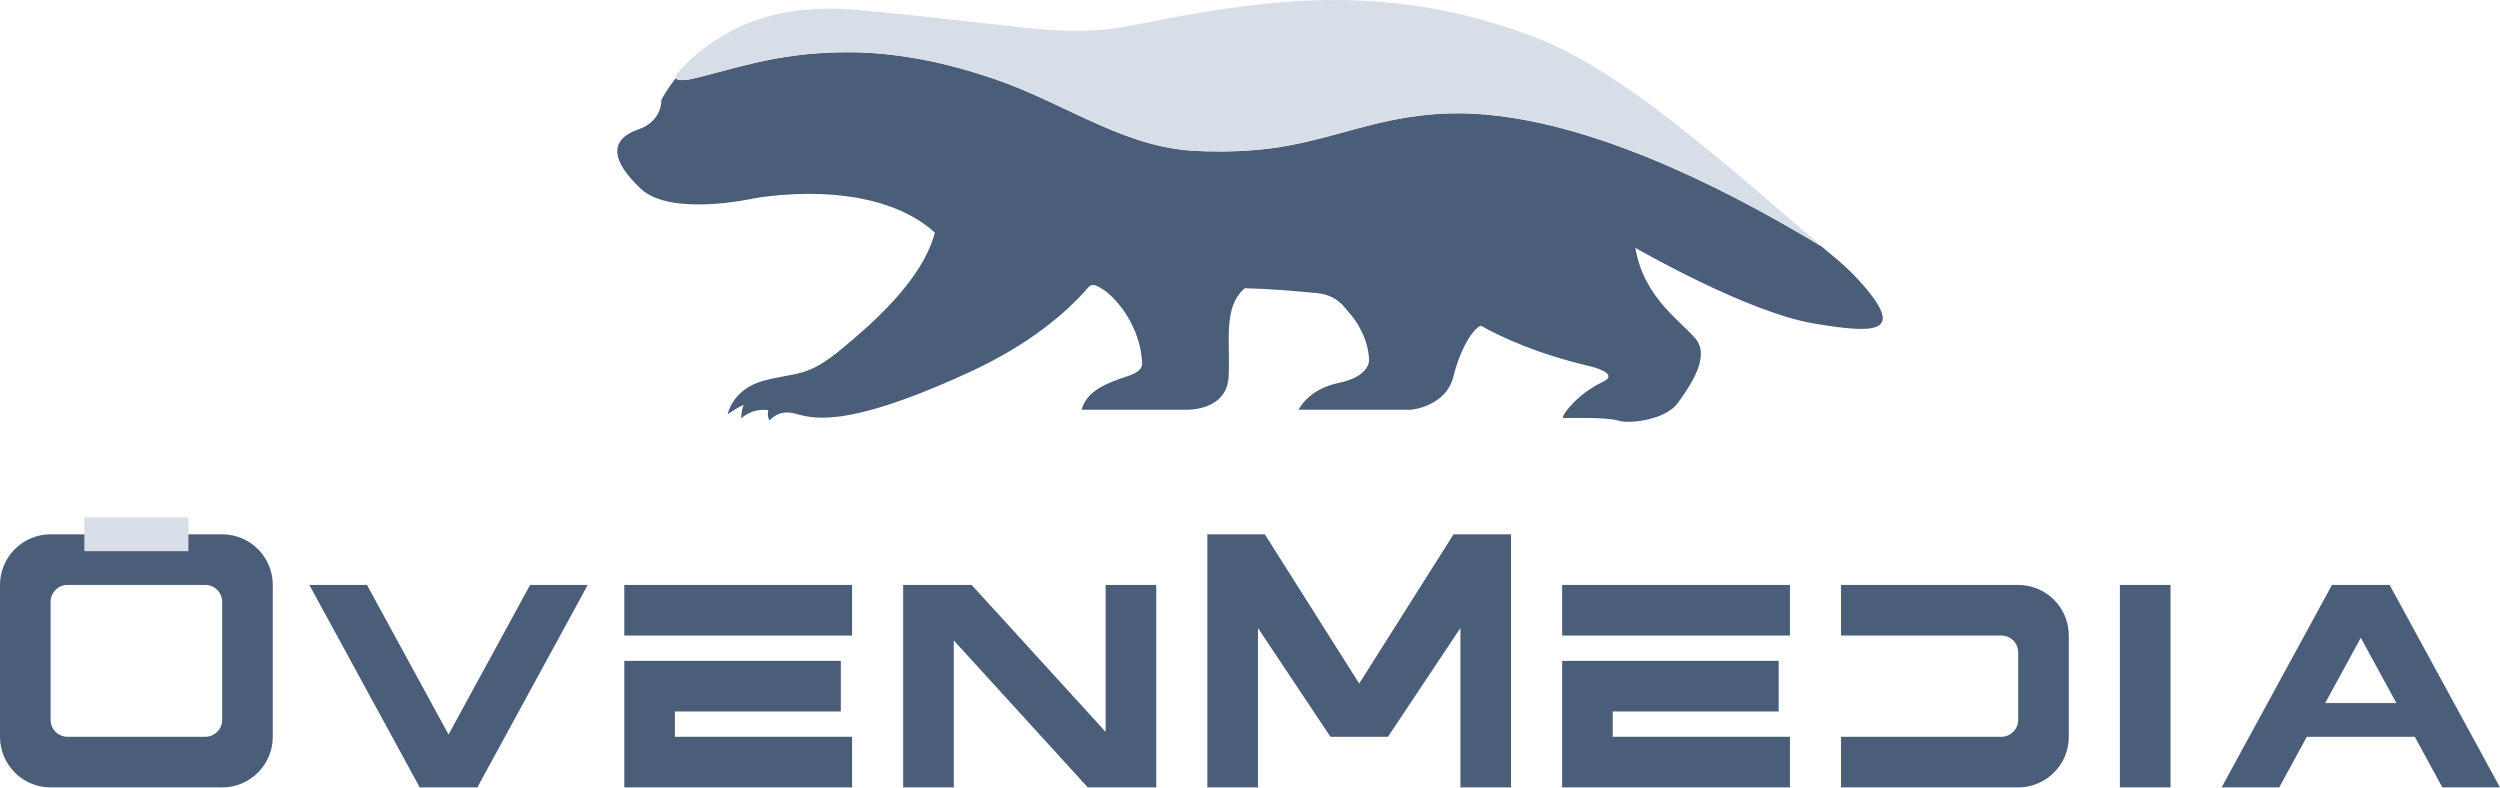
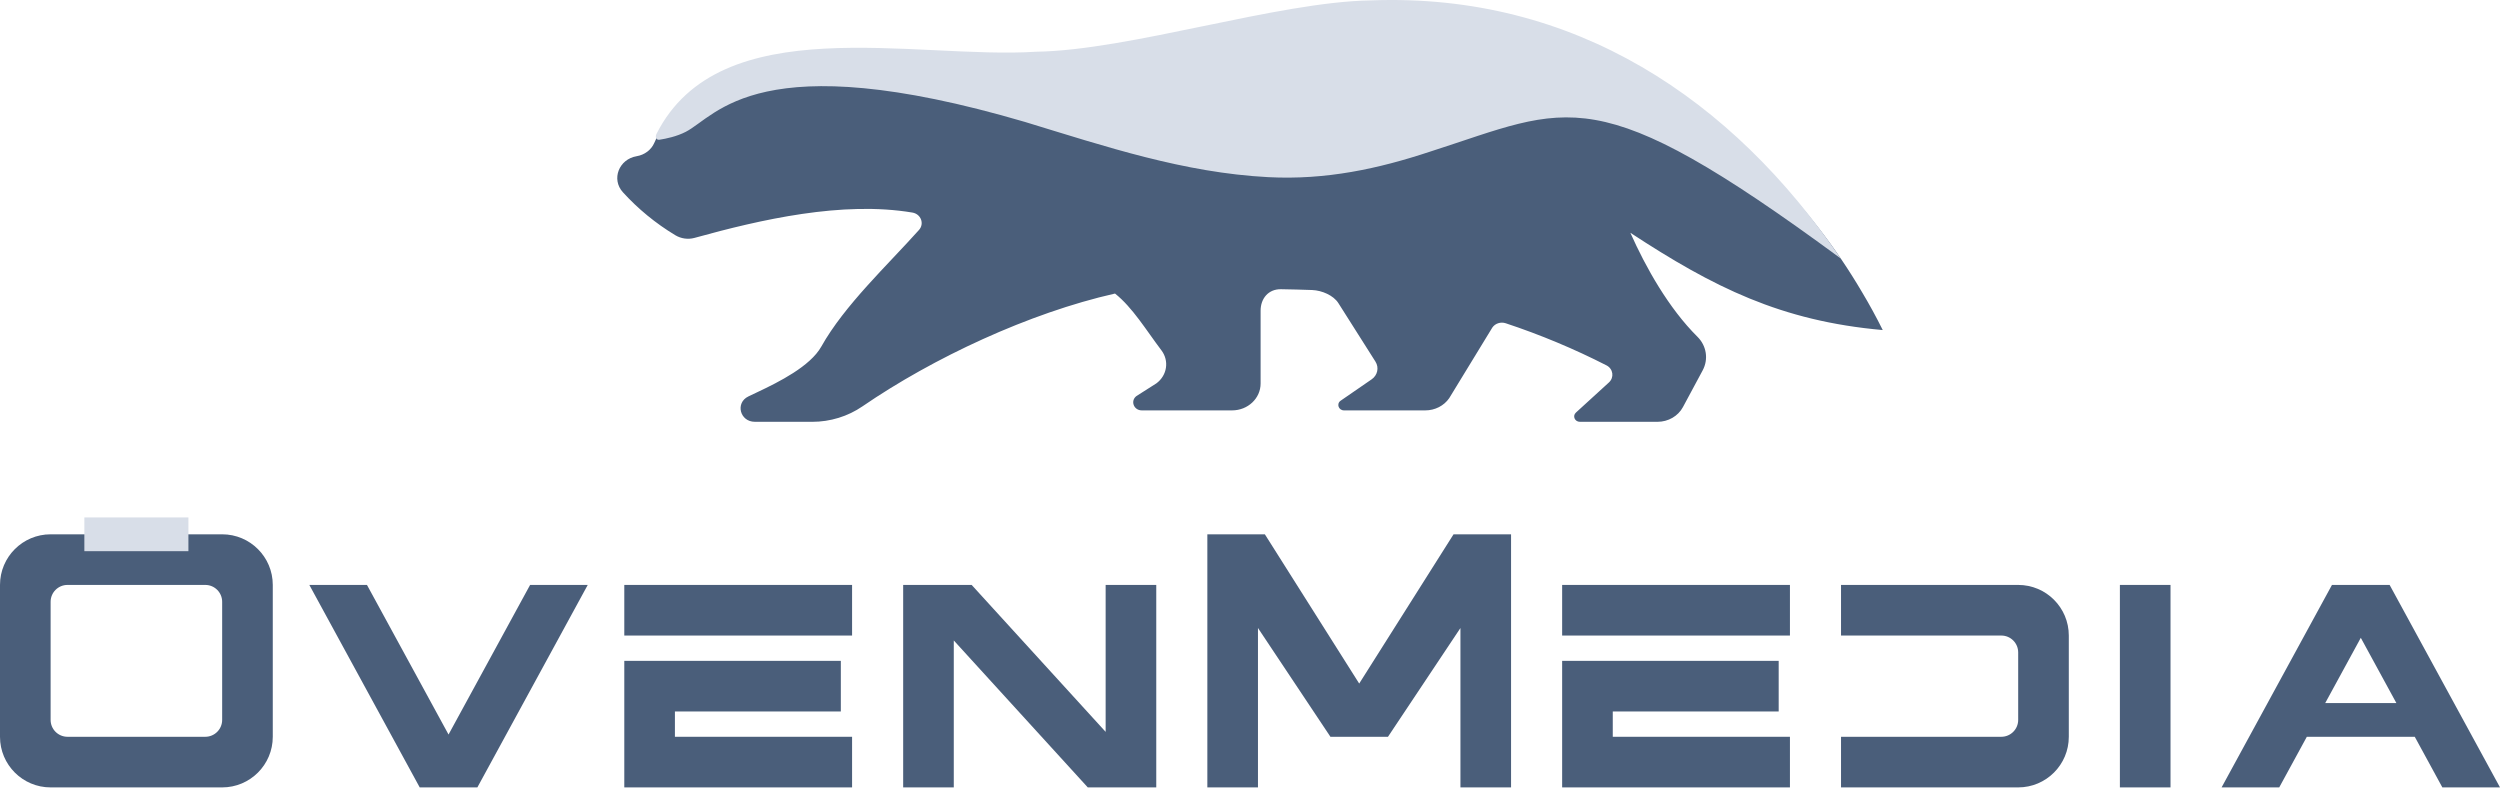
<svg xmlns="http://www.w3.org/2000/svg" id="Layer_2" data-name="Layer 2" viewBox="0 0 1778 560">
  <defs>
    <style>
      .cls-1 {
        fill: #4a5e7a;
      }

      .cls-2 {
        fill: #d8dee8;
      }
    </style>
  </defs>
-   <g id="Layer_1-2" data-name="Layer 1">
+   <g id="Layer_3" data-name="Layer 3">
    <g>
      <g>
-         <path class="cls-1" d="M0,416v108c0,19.88,16.12,36,36,36h122c19.88,0,36-16.12,36-36v-108c0-19.88-16.12-36-36-36H36c-19.88,0-36,16.12-36,36ZM146,524H48c-6.63,0-12-5.37-12-12v-84c0-6.63,5.37-12,12-12h98c6.63,0,12,5.37,12,12v84c0,6.63-5.37,12-12,12Z" />
-         <path class="cls-1" d="M377.01,416h40.99s-78.51,143.99-78.5,144h-41s-78.53-143.98-78.5-144h40.99l58.01,106.4,58.01-106.4Z" />
+         <path class="cls-1" d="M1207.234,239.515c-20.43-20.265-36.716-49.218-47.73-73.969,59.176,38.808,107.102,62.764,179.496,69.186-4.545-9.165-9.446-18.138-14.685-26.907C1249.112,79.853,1118.721,6.268,963.772,12.133c-66.171.993-159.503,25.334-225.877,26.334-87.884,5.699-230.429-33.175-272.589,63.202-2.163,4.944-6.89,8.485-12.481,9.419h0c-12.669,2.118-18.206,16.417-9.841,25.62,10.762,11.841,23.328,22.159,37.287,30.574,4.063,2.449,9.047,3.187,13.675,1.904,47.215-13.091,105.198-26.354,154.931-18.014,6.092,1.022,8.707,7.894,4.723,12.353-22.449,25.129-52.988,53.545-69.491,82.972-7.855,14.007-30.284,25.247-45.33,32.334-2.155,1.015-4.339,2.058-6.533,3.112-9.481,4.555-6.038,18.034,4.606,18.041,10.572.006,31.203.014,40.759.016,12.861.003,25.368-3.86,35.762-10.991,50.205-34.447,118.558-66.447,179.618-80.239,12.513,9.919,22.218,26.122,33.011,40.384,5.656,7.474,4.095,17.808-3.565,23.482l-14.156,9.005c-4.537,3.361-2.013,10.226,3.761,10.226h64.223c11.197,0,20.274-8.545,20.274-19.086l-0-51.825c0-8.556,5.464-15.436,14.55-15.266,6.704.125,15.832.318,22.183.577,6.835.279,15.065,3.761,18.57,9.291l26.388,41.641c2.68,4.229,1.502,9.683-2.719,12.591l-22.036,15.18c-3.164,2.18-1.526,6.898,2.394,6.898h57.812c6.864,0,13.261-3.269,17.001-8.688l30.675-50.243c2.048-2.967,5.987-4.205,9.532-3.031,24.683,8.173,48.747,18.247,71.629,29.936,4.804,2.454,5.66,8.615,1.721,12.181-7.196,6.514-16.386,15.023-23.434,21.398-2.634,2.383-.846,6.572,2.807,6.572h55.203c7.645,0,14.64-4.048,18.091-10.47l14.03-26.109c4.248-7.904,2.777-17.472-3.701-23.897Z" />
+         <path class="cls-2" d="M975,.279c-66.171.993-171.625,35.504-238,36.505-86.175,5.588-225.001-30.946-270.112,58.465-1.06,2.102-.242,4.509,2.157,4.128,4.732-.752,12.178-2.286,18.622-5.595,22.049-11.321,51.556-62.762,241.333-7.045,57.593,17.569,112.969,36.109,172.951,39.254,41.086,2.142,78.361-5.977,115.049-18.12,99.852-32.021,116.245-53.478,292.145,75.977C1232.256,70.731,1119.996-5.209,975,.279Z" />
+       </g>
+       <g>
+         <path class="cls-1" d="M0,416v108c0,19.882,16.118,36,36,36h122c19.882,0,36-16.118,36-36v-108c0-19.882-16.118-36-36-36H36c-19.882,0-36,16.118-36,36ZM146,524H48c-6.627,0-12-5.373-12-12v-84c0-6.627,5.373-12,12-12h98c6.627,0,12,5.373,12,12v84c0,6.627-5.373,12-12,12Z" />
+         <path class="cls-1" d="M377.01,416h40.99c.033.01-78.506,143.989-78.499,144h-41.003c.008-.01-78.527-143.982-78.499-144h40.99l58.01,106.398,58.01-106.398Z" />
        <g>
          <rect class="cls-1" x="444" y="416" width="162" height="36" />
          <polygon class="cls-1" points="480 506 598 506 598 470 480 470 444 470 444 506 444 524 444 560 480 560 606 560 606 524 480 524 480 506" />
        </g>
-         <path class="cls-1" d="M786.33,520.51l-95.29-104.51h-48.71s0,144,0,144h36v-104.51l95.29,104.51h48.71s0-144,0-144h-36v104.51Z" />
-         <path class="cls-1" d="M1033.76,380l-67.1,106.14-67.1-106.14h-40.9s0,179.99,0,180h36v-113.36l51.54,77.36h40.92l51.54-77.36v113.36h36s0-180.01,0-180h-40.9Z" />
+         <path class="cls-1" d="M786.333,520.506l-95.293-104.506h-48.707c0-.003,0,143.998,0,144h36v-104.506l95.293,104.506h48.707c0,.003,0-143.997,0-144h-36v104.506Z" />
+         <path class="cls-1" d="M1033.762,380l-67.096,106.143-67.096-106.143h-40.904c0-.006,0,179.994,0,180h36v-113.359l51.539,77.359h40.922l51.539-77.359v113.359h36c0-.006,0-180.006,0-180h-40.904Z" />
        <g>
          <rect class="cls-1" x="1111" y="416" width="162" height="36" />
          <polygon class="cls-1" points="1147 506 1265 506 1265 470 1147 470 1111 470 1111 506 1111 524 1111 560 1147 560 1273 560 1273 524 1147 524 1147 506" />
        </g>
-         <path class="cls-1" d="M1435.33,416h-126v36h114c6.63,0,12,5.37,12,12v48c0,6.63-5.37,12-12,12h-114v36h126c19.88,0,36-16.12,36-36h0v-72h0c0-19.88-16.12-36-36-36h0Z" />
-         <rect class="cls-1" x="1507.67" y="416" width="36" height="144" />
-         <path class="cls-1" d="M1737.01,560h40.99s-78.51-143.99-78.5-144h-41s-78.53,143.98-78.5,144h40.99l19.63-36h76.76l19.63,36ZM1653.7,500l25.3-46.4,25.3,46.4h-50.59Z" />
+         <path class="cls-1" d="M1435.333,416h-126v36h114c6.627,0,12,5.373,12,12v48c0,6.627-5.373,12-12,12h-114v36h126c19.882,0,36-16.118,36-36h0v-72h0c0-19.882-16.118-36-36-36h0Z" />
+         <rect class="cls-1" x="1507.667" y="416" width="36" height="144" />
+         <path class="cls-1" d="M1737.009,560h40.99c.033-.009-78.506-143.989-78.499-144h-41.003c.008.009-78.527,143.982-78.499,144h40.99l19.628-36.001h76.763l19.628,36.001ZM1653.704,500l25.297-46.397,25.296,46.397h-50.593Z" />
        <rect class="cls-2" x="60" y="368" width="74" height="24" />
-       </g>
-       <g>
-         <path class="cls-1" d="M1327.04,205.03c-6.42-7.69-13.56-14.73-21.24-21.16-2.9-2.42-6.47-5.4-10.62-8.85-.12-.1-.24-.2-.37-.3,0-.01,0-.02,0-.04-.04-.08-.19-.25-.44-.49.25.24.4.41.44.49.09.18-.32,0-1.12-.47-.79-.45-1.93-1.19-2.86-1.76-70.66-42.25-166.19-89.46-248.47-91.82-62.7-1.34-95.99,22.38-152.28,26.25-6.46.52-13.71.82-20.52.86-7.88.04-15.96-.16-23.12-.67-52.08-3.87-95.04-37.79-147.54-53.58-31.66-10.35-65.43-16.7-98.89-16.34-50.17.46-80.27,13-110.75,19.55h-.11c-2.43.3-7.43.69-8.48-1.13h0c-.16.19-.31.39-.46.58-5.35,6.76-8.52,12.28-9.84,14.9h0s.83,14.98-16.21,20.91c-21.2,7.37-19.65,22.33,1.58,42.28,21.23,19.95,79.28,7.08,79.28,7.08,0,0,84.44-16.85,129.87,24.09v.04c-8.78,33.78-45.15,65.24-66.49,82.86-24.51,20.25-31.27,16.28-54.51,22.23-22.27,5.71-26.04,22.6-26.31,24,0,.04.04.05.07.03,4.02-2.83,7.74-4.98,11.15-6.62.04-.02.07.02.06.06-1.81,4.55-1.69,8.79-1.65,9.44,0,.04.05.05.07.02,6.52-5.86,13.92-6.39,19.07-5.78l.03.05c-.98,3.85.63,6.9.87,7.33.01.03.05.03.07,0,.51-.64,6.39-7.77,17.29-5.12,11.41,2.78,32.96,13.1,125.08-29.38,42.16-19.44,68.39-41.8,84.43-60.32.93-1.07,2.35-1.64,3.82-1.55.54.04,1.08.16,1.57.39,3.68,1.7,7.42,4.13,10.96,7.59,16.48,16.08,20.92,36.33,21.23,41.69.32,5.36,3.8,10.72-9.82,15.19-13.61,4.46-29.11,10.11-32.63,23.76l.04.06h75.05s28.21.89,29.47-23.52c1.27-24.42-4.12-49.13,11.09-62.53.12-.1.24-.21.36-.32.3,0,.6.01.91.02,17.56.38,34.36,1.89,51.13,3.5,7.49.72,14.35,4.29,18.88,9.94.7.87,1.45,1.75,2.25,2.64,16.16,17.87,15.21,35.43,15.21,35.43,0,0,.32,11.31-21.55,15.78-21.07,4.3-28.02,18.01-28.5,19l.04.06h79.79s0,0,0,0c.13-.02,25.04-1.94,30.42-24.12,4.72-19.43,14.11-34.03,19.4-35.59h.04c14.53,8.19,39.88,19.96,77.23,28.74h0s22.58,5.06,9.19,11.31c-16.02,7.48-28.44,21.97-28.21,25.58l.03.03c1.11-.03,31.18-.84,39.27,1.79,8.24,2.68,33.91-.6,42.47-12.51,8.56-11.91,23.04-32.45,12.99-45.26-9.43-12.01-37.15-29-43.16-64.99,0-.03.02-.06.05-.04,5.38,3.09,80.65,45.97,126.78,53.72,42.47,7.13,64.22,7.47,37.12-25.02Z" />
-         <path class="cls-2" d="M489.25,56.7c30.48-6.55,60.58-19.09,110.75-19.55,33.45-.36,67.23,5.99,98.89,16.34,52.5,15.79,95.47,49.71,147.54,53.58,7.17.51,15.25.71,23.12.67,6.81-.04,14.06-.35,20.52-.86,56.28-3.87,89.58-27.59,152.28-26.25,82.29,2.35,177.81,49.56,248.47,91.82.93.57,2.07,1.3,2.86,1.76.8.47,1.21.65,1.12.47-.08-.17-.6-.67-1.45-1.41-13.89-11.86-30.34-26.19-49.83-42.82-47.69-39.94-101.25-84.41-150.81-103.57-114.9-44.34-208.34-24.18-295.32-7.39-39.65,6.12-72.97-.82-118.23-5.23-21.44-2.43-48.86-5.51-73.37-7.45-20.9-1.91-45.82.26-63.16,5.95-24.76,7.09-50.58,25.48-61.7,40.57-2.42,4.31,5.05,3.77,8.21,3.4h.11Z" />
      </g>
    </g>
  </g>
</svg>
